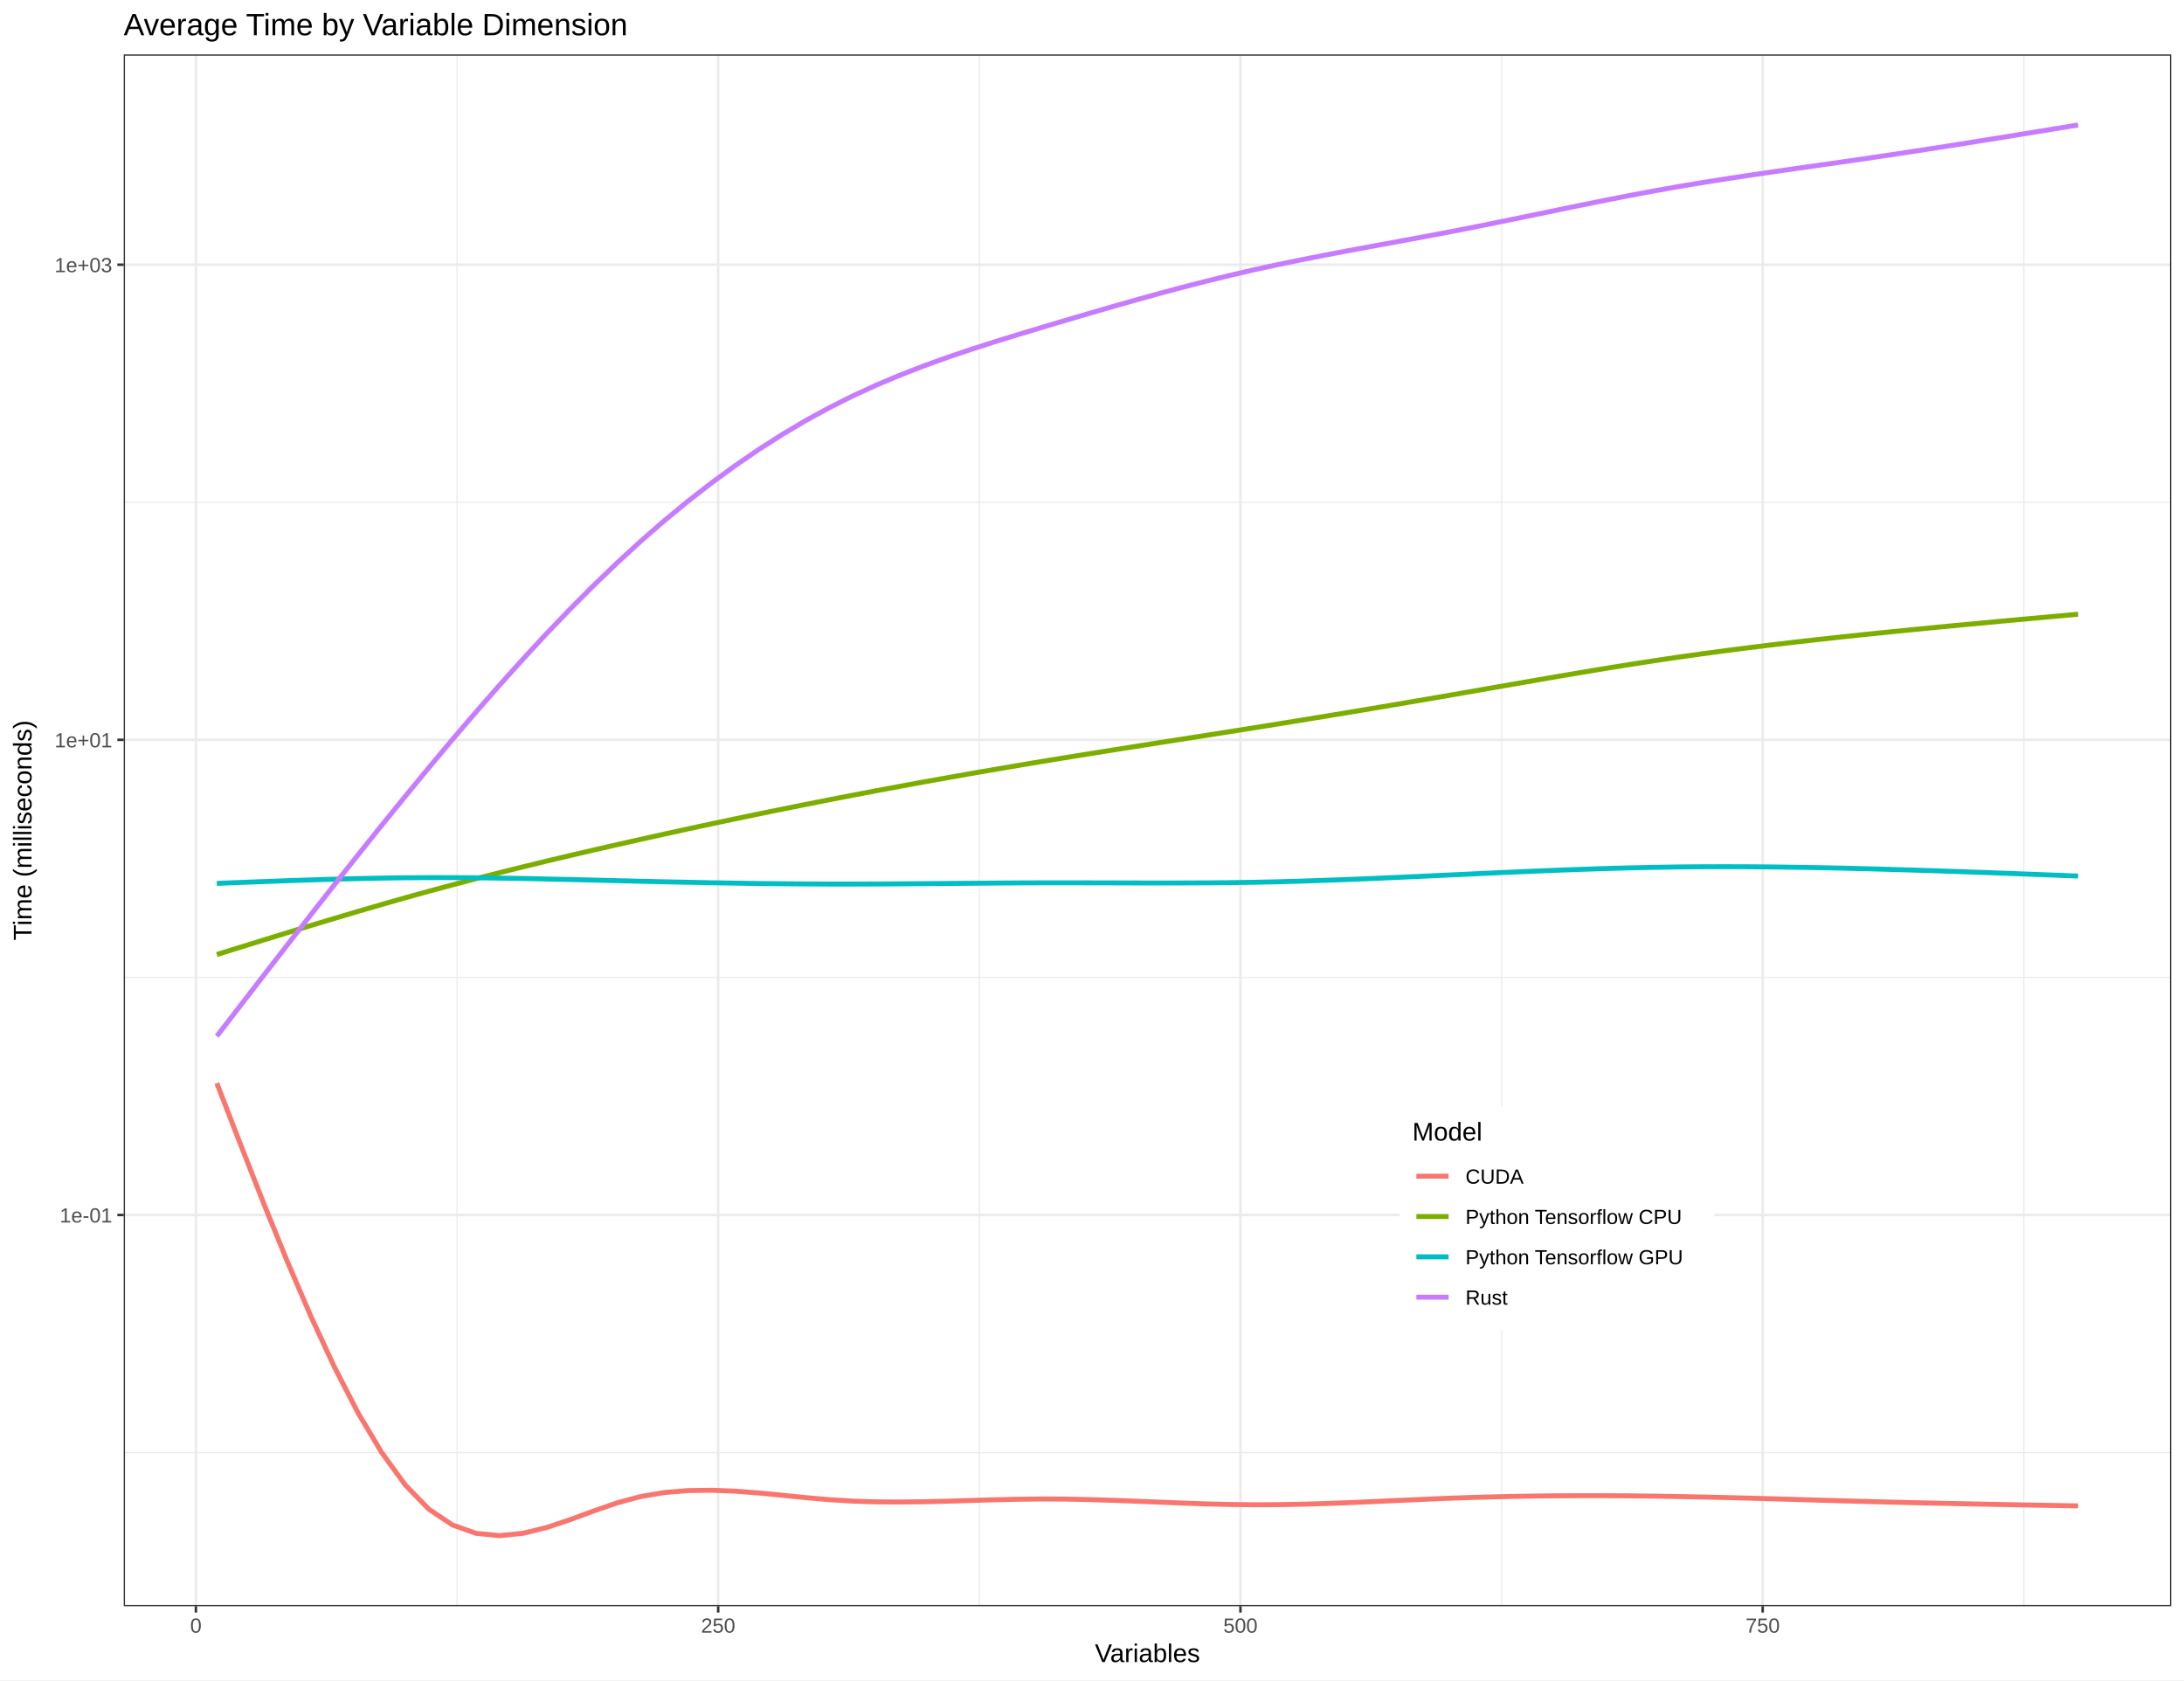
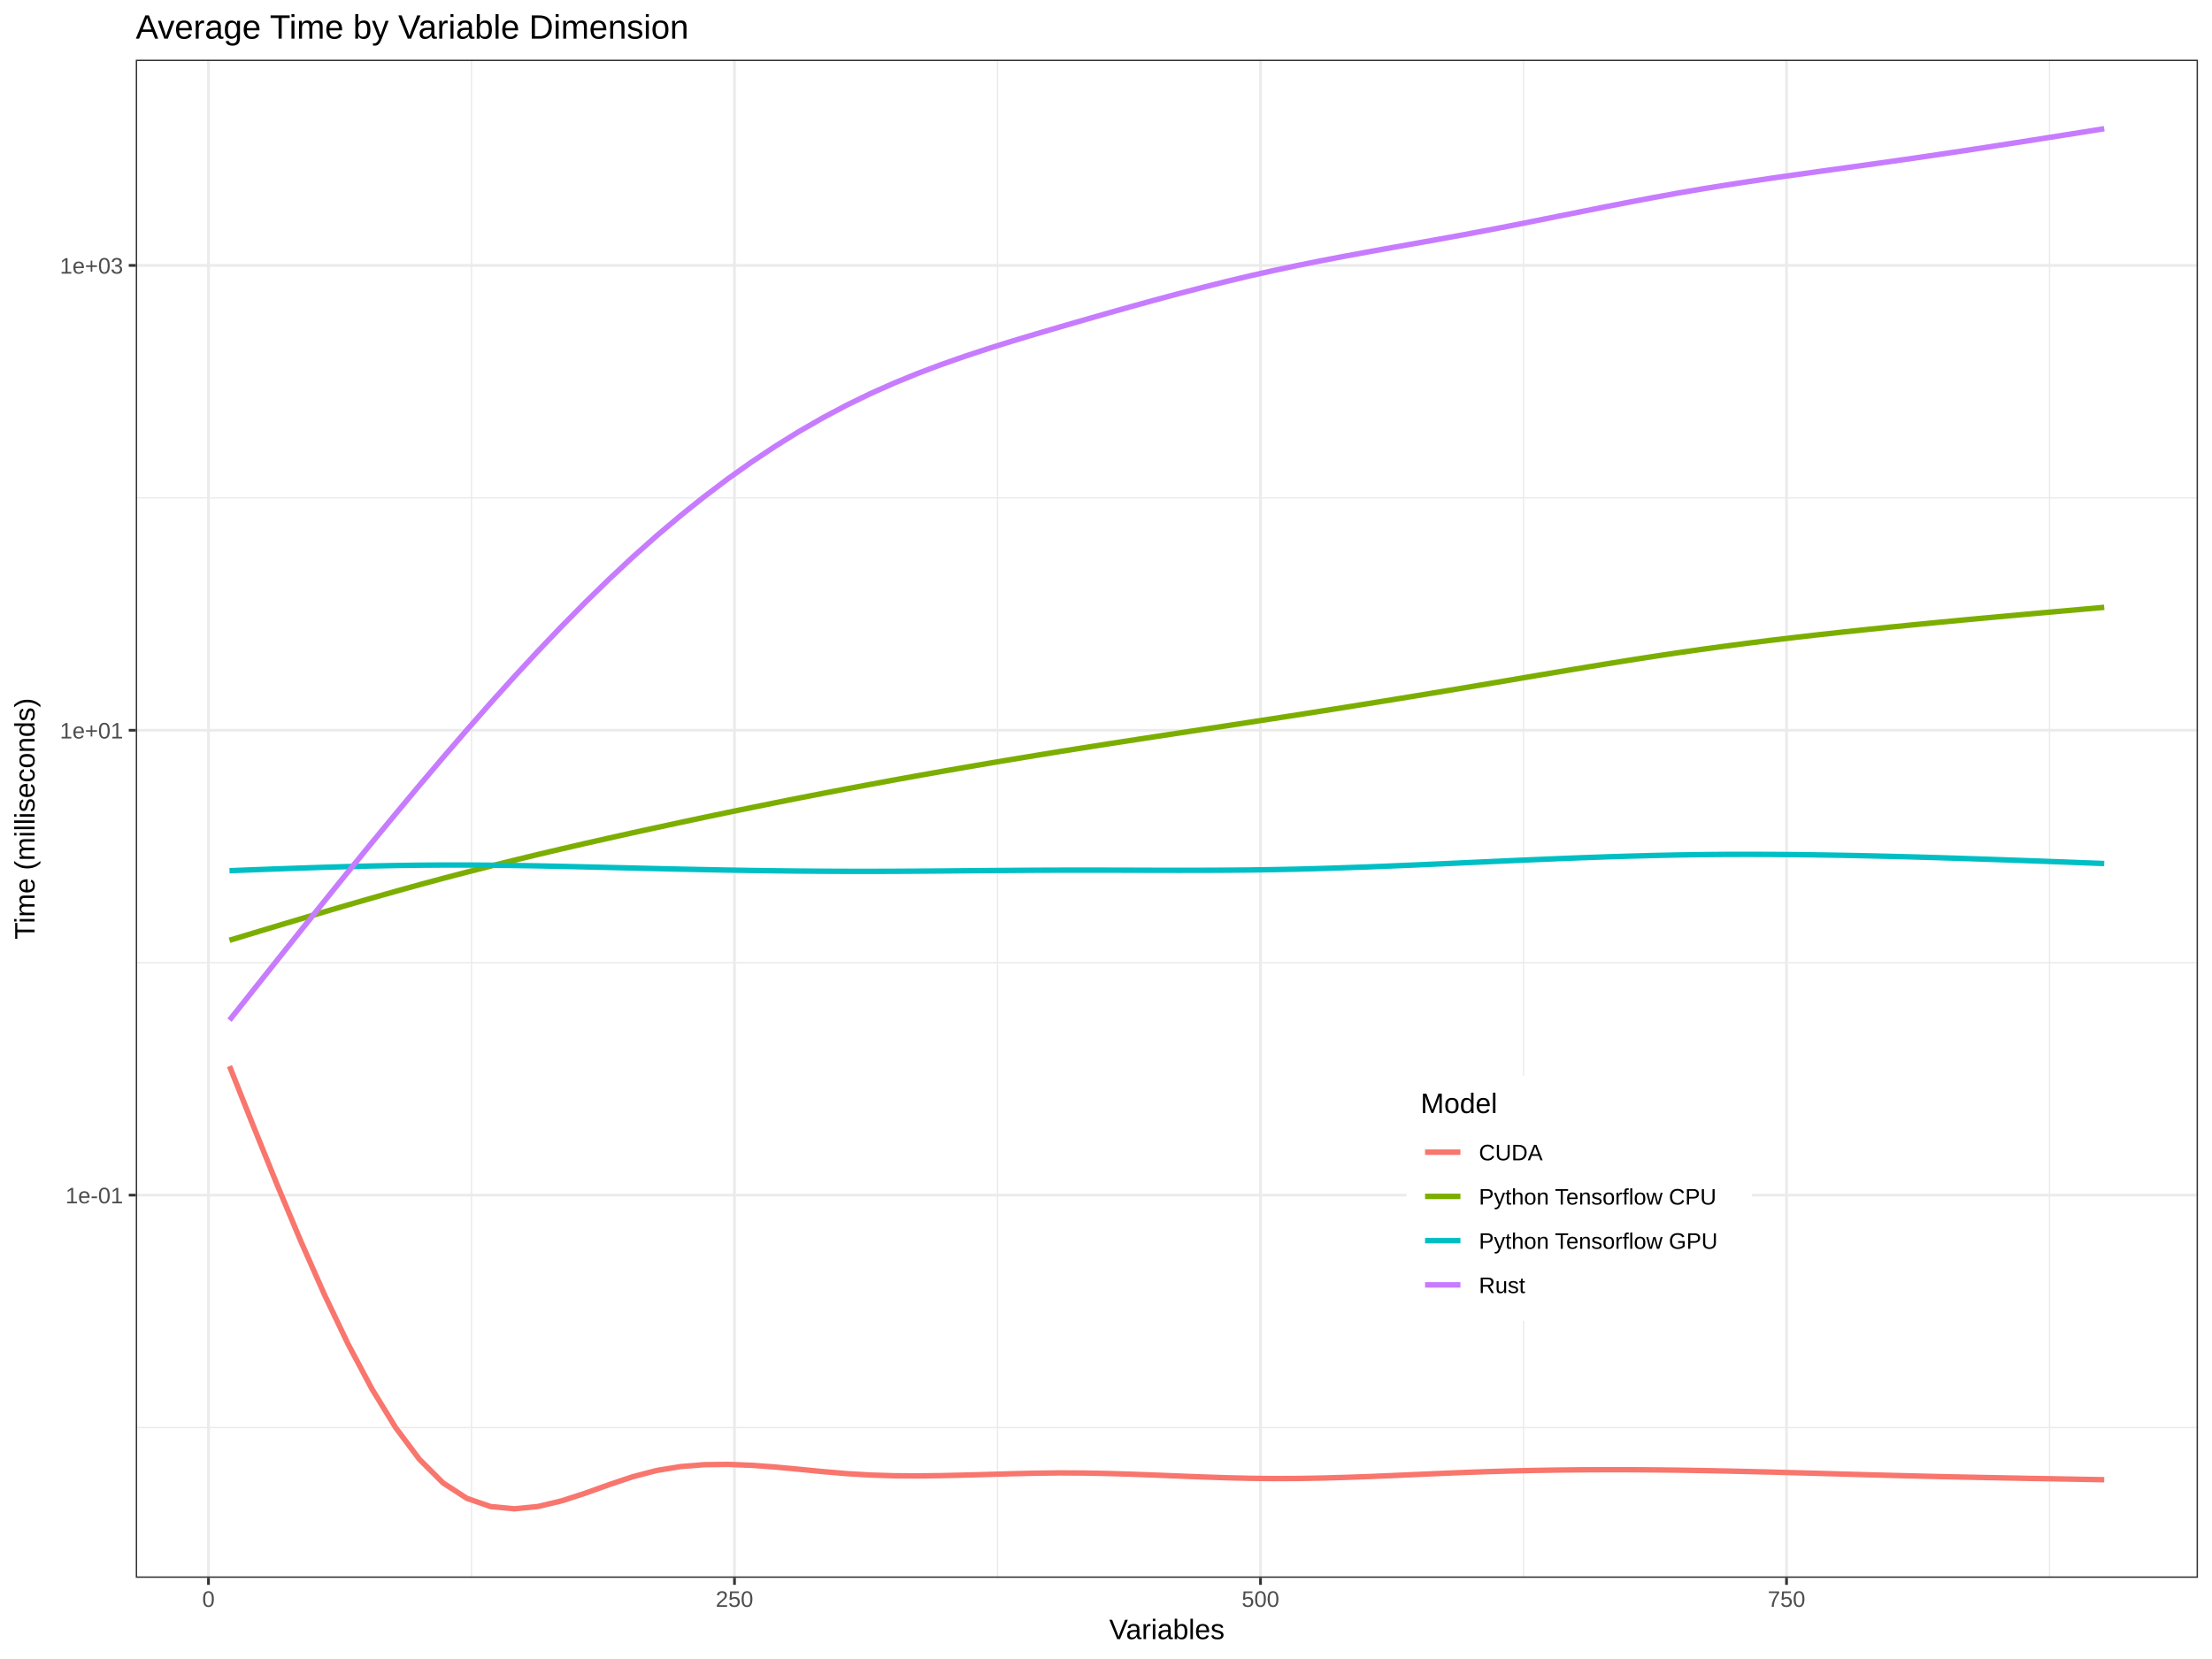
- <svg xmlns="http://www.w3.org/2000/svg" class="svglite" width="936.00pt" height="720.00pt" viewBox="0 0 936.00 720.00">
+ <svg xmlns="http://www.w3.org/2000/svg" class="svglite" width="864.00pt" height="648.00pt" viewBox="0 0 864.00 648.00">
  <defs>
    <style type="text/css">
    .svglite line, .svglite polyline, .svglite polygon, .svglite path, .svglite rect, .svglite circle {
      fill: none;
      stroke: #000000;
      stroke-linecap: round;
      stroke-linejoin: round;
      stroke-miterlimit: 10.00;
    }
    .svglite text {
      white-space: pre;
    }
  </style>
  </defs>
  <rect width="100%" height="100%" style="stroke: none; fill: #FFFFFF;" />
  <defs>
-     <clipPath id="cpMC4wMHw5MzYuMDB8MC4wMHw3MjAuMDA=">
-       <rect x="0.00" y="0.00" width="936.00" height="720.00" />
+     <clipPath id="cpMC4wMHw4NjQuMDB8MC4wMHw2NDguMDA=">
+       <rect x="0.00" y="0.00" width="864.00" height="648.00" />
    </clipPath>
  </defs>
-   <g clip-path="url(#cpMC4wMHw5MzYuMDB8MC4wMHw3MjAuMDA=)">
-     <rect x="0" y="0.00" width="936.00" height="720.00" style="stroke-width: 1.07; stroke: #FFFFFF; fill: #FFFFFF;" />
+   <g clip-path="url(#cpMC4wMHw4NjQuMDB8MC4wMHw2NDguMDA=)">
+     <rect x="0.00" y="0.00" width="864.00" height="648.00" style="stroke-width: 1.07; stroke: #FFFFFF; fill: #FFFFFF;" />
  </g>
  <defs>
-     <clipPath id="cpNTMuMDN8OTMwLjUyfDIzLjMyfDY4OC4yOQ==">
-       <rect x="53.03" y="23.32" width="877.49" height="664.97" />
+     <clipPath id="cpNTMuMDN8ODU4LjUyfDIzLjMyfDYxNi4yOQ==">
+       <rect x="53.03" y="23.32" width="805.49" height="592.97" />
    </clipPath>
  </defs>
-   <g clip-path="url(#cpNTMuMDN8OTMwLjUyfDIzLjMyfDY4OC4yOQ==)">
-     <rect x="53.03" y="23.32" width="877.49" height="664.97" style="stroke-width: 1.07; stroke: none; fill: #FFFFFF;" />
-     <polyline points="53.03,622.47 930.52,622.47 " style="stroke-width: 0.53; stroke: #EBEBEB; stroke-linecap: butt;" />
-     <polyline points="53.03,418.85 930.52,418.85 " style="stroke-width: 0.53; stroke: #EBEBEB; stroke-linecap: butt;" />
-     <polyline points="53.03,215.24 930.52,215.24 " style="stroke-width: 0.53; stroke: #EBEBEB; stroke-linecap: butt;" />
-     <polyline points="195.88,688.29 195.88,23.32 " style="stroke-width: 0.53; stroke: #EBEBEB; stroke-linecap: butt;" />
-     <polyline points="419.70,688.29 419.70,23.32 " style="stroke-width: 0.53; stroke: #EBEBEB; stroke-linecap: butt;" />
-     <polyline points="643.53,688.29 643.53,23.32 " style="stroke-width: 0.53; stroke: #EBEBEB; stroke-linecap: butt;" />
-     <polyline points="867.36,688.29 867.36,23.32 " style="stroke-width: 0.53; stroke: #EBEBEB; stroke-linecap: butt;" />
-     <polyline points="53.03,520.66 930.52,520.66 " style="stroke-width: 1.07; stroke: #EBEBEB; stroke-linecap: butt;" />
-     <polyline points="53.03,317.04 930.52,317.04 " style="stroke-width: 1.07; stroke: #EBEBEB; stroke-linecap: butt;" />
-     <polyline points="53.03,113.43 930.52,113.43 " style="stroke-width: 1.07; stroke: #EBEBEB; stroke-linecap: butt;" />
-     <polyline points="83.96,688.29 83.96,23.32 " style="stroke-width: 1.07; stroke: #EBEBEB; stroke-linecap: butt;" />
-     <polyline points="307.79,688.29 307.79,23.32 " style="stroke-width: 1.07; stroke: #EBEBEB; stroke-linecap: butt;" />
-     <polyline points="531.62,688.29 531.62,23.32 " style="stroke-width: 1.07; stroke: #EBEBEB; stroke-linecap: butt;" />
-     <polyline points="755.44,688.29 755.44,23.32 " style="stroke-width: 1.07; stroke: #EBEBEB; stroke-linecap: butt;" />
-     <polyline points="92.92,464.15 103.02,490.26 113.11,515.94 123.21,540.75 133.31,564.24 143.41,585.99 153.50,605.54 163.60,622.48 173.70,636.35 183.80,646.73 193.89,653.47 203.99,657.06 214.09,658.07 224.19,657.05 234.28,654.57 244.38,651.19 254.48,647.47 264.58,643.98 274.68,641.27 284.77,639.57 294.87,638.74 304.97,638.60 315.07,639.00 325.16,639.77 335.26,640.75 345.36,641.76 355.46,642.65 365.55,643.26 375.65,643.58 385.75,643.64 395.85,643.53 405.95,643.29 416.04,642.99 426.14,642.69 436.24,642.46 446.34,642.34 456.43,642.39 466.53,642.59 476.63,642.91 486.73,643.29 496.82,643.70 506.92,644.10 517.02,644.45 527.12,644.70 537.22,644.82 547.31,644.78 557.41,644.60 567.51,644.31 577.61,643.94 587.70,643.50 597.80,643.04 607.90,642.59 618.00,642.15 628.09,641.78 638.19,641.48 648.29,641.24 658.39,641.08 668.49,640.97 678.58,640.93 688.68,640.94 698.78,641.01 708.88,641.13 718.97,641.29 729.07,641.49 739.17,641.72 749.27,641.98 759.36,642.26 769.46,642.55 779.56,642.85 789.66,643.14 799.76,643.41 809.85,643.68 819.95,643.92 830.05,644.15 840.15,644.36 850.24,644.57 860.34,644.76 870.44,644.95 880.54,645.13 890.63,645.31 " style="stroke-width: 2.13; stroke: #F8766D; stroke-linecap: butt;" />
-     <polyline points="92.92,409.03 103.02,405.90 113.11,402.77 123.21,399.66 133.31,396.57 143.41,393.53 153.50,390.53 163.60,387.59 173.70,384.71 183.80,381.91 193.89,379.19 203.99,376.54 214.09,373.96 224.19,371.45 234.28,368.99 244.38,366.59 254.48,364.24 264.58,361.93 274.68,359.65 284.77,357.41 294.87,355.20 304.97,353.03 315.07,350.90 325.16,348.79 335.26,346.73 345.36,344.70 355.46,342.71 365.55,340.75 375.65,338.83 385.75,336.94 395.85,335.09 405.95,333.28 416.04,331.49 426.14,329.75 436.24,328.03 446.34,326.34 456.43,324.69 466.53,323.06 476.63,321.45 486.73,319.85 496.82,318.26 506.92,316.68 517.02,315.10 527.12,313.51 537.22,311.91 547.31,310.29 557.41,308.66 567.51,307.00 577.61,305.34 587.70,303.65 597.80,301.95 607.90,300.23 618.00,298.50 628.09,296.74 638.19,294.98 648.29,293.22 658.39,291.46 668.49,289.72 678.58,288.01 688.68,286.33 698.78,284.71 708.88,283.15 718.97,281.65 729.07,280.23 739.17,278.87 749.27,277.57 759.36,276.33 769.46,275.14 779.56,274.00 789.66,272.90 799.76,271.83 809.85,270.80 819.95,269.79 830.05,268.80 840.15,267.84 850.24,266.89 860.34,265.95 870.44,265.03 880.54,264.11 890.63,263.20 " style="stroke-width: 2.13; stroke: #7CAE00; stroke-linecap: butt;" />
-     <polyline points="92.92,378.55 103.02,378.15 113.11,377.77 123.21,377.40 133.31,377.06 143.41,376.75 153.50,376.49 163.60,376.28 173.70,376.14 183.80,376.07 193.89,376.08 203.99,376.15 214.09,376.28 224.19,376.45 234.28,376.66 244.38,376.89 254.48,377.14 264.58,377.39 274.68,377.64 284.77,377.87 294.87,378.08 304.97,378.28 315.07,378.45 325.16,378.60 335.26,378.71 345.36,378.79 355.46,378.84 365.55,378.84 375.65,378.81 385.75,378.75 395.85,378.67 405.95,378.59 416.04,378.50 426.14,378.42 436.24,378.35 446.34,378.31 456.43,378.30 466.53,378.32 476.63,378.34 486.73,378.37 496.82,378.38 506.92,378.37 517.02,378.33 527.12,378.24 537.22,378.08 547.31,377.87 557.41,377.59 567.51,377.25 577.61,376.88 587.70,376.47 597.80,376.03 607.90,375.57 618.00,375.10 628.09,374.63 638.19,374.16 648.29,373.71 658.39,373.27 668.49,372.87 678.58,372.50 688.68,372.17 698.78,371.89 708.88,371.67 718.97,371.51 729.07,371.43 739.17,371.40 749.27,371.43 759.36,371.51 769.46,371.64 779.56,371.81 789.66,372.02 799.76,372.27 809.85,372.55 819.95,372.85 830.05,373.17 840.15,373.52 850.24,373.88 860.34,374.25 870.44,374.63 880.54,375.02 890.63,375.41 " style="stroke-width: 2.13; stroke: #00BFC4; stroke-linecap: butt;" />
-     <polyline points="92.92,444.03 103.02,430.93 113.11,417.85 123.21,404.83 133.31,391.87 143.41,379.00 153.50,366.26 163.60,353.65 173.70,341.21 183.80,328.96 193.89,316.91 203.99,305.12 214.09,293.59 224.19,282.37 234.28,271.48 244.38,260.95 254.48,250.82 264.58,241.11 274.68,231.86 284.77,223.07 294.87,214.76 304.97,206.91 315.07,199.53 325.16,192.62 335.26,186.18 345.36,180.19 355.46,174.68 365.55,169.62 375.65,164.99 385.75,160.74 395.85,156.82 405.95,153.18 416.04,149.76 426.14,146.52 436.24,143.40 446.34,140.36 456.43,137.35 466.53,134.38 476.63,131.44 486.73,128.58 496.82,125.78 506.92,123.08 517.02,120.48 527.12,118.00 537.22,115.66 547.31,113.46 557.41,111.38 567.51,109.39 577.61,107.47 587.70,105.60 597.80,103.75 607.90,101.88 618.00,99.99 628.09,98.04 638.19,96.02 648.29,93.96 658.39,91.88 668.49,89.79 678.58,87.72 688.68,85.68 698.78,83.71 708.88,81.82 718.97,80.02 729.07,78.33 739.17,76.73 749.27,75.19 759.36,73.70 769.46,72.25 779.56,70.81 789.66,69.37 799.76,67.91 809.85,66.41 819.95,64.88 830.05,63.32 840.15,61.74 850.24,60.12 860.34,58.50 870.44,56.85 880.54,55.20 890.63,53.55 " style="stroke-width: 2.13; stroke: #C77CFF; stroke-linecap: butt;" />
-     <rect x="53.03" y="23.32" width="877.49" height="664.97" style="stroke-width: 1.07; stroke: #333333;" />
+   <g clip-path="url(#cpNTMuMDN8ODU4LjUyfDIzLjMyfDYxNi4yOQ==)">
+     <rect x="53.03" y="23.32" width="805.49" height="592.97" style="stroke-width: 1.07; stroke: none; fill: #FFFFFF;" />
+     <polyline points="53.03,557.60 858.52,557.60 " style="stroke-width: 0.53; stroke: #EBEBEB; stroke-linecap: butt;" />
+     <polyline points="53.03,376.03 858.52,376.03 " style="stroke-width: 0.53; stroke: #EBEBEB; stroke-linecap: butt;" />
+     <polyline points="53.03,194.46 858.52,194.46 " style="stroke-width: 0.53; stroke: #EBEBEB; stroke-linecap: butt;" />
+     <polyline points="184.16,616.29 184.16,23.32 " style="stroke-width: 0.53; stroke: #EBEBEB; stroke-linecap: butt;" />
+     <polyline points="389.62,616.29 389.62,23.32 " style="stroke-width: 0.53; stroke: #EBEBEB; stroke-linecap: butt;" />
+     <polyline points="595.08,616.29 595.08,23.32 " style="stroke-width: 0.53; stroke: #EBEBEB; stroke-linecap: butt;" />
+     <polyline points="800.54,616.29 800.54,23.32 " style="stroke-width: 0.53; stroke: #EBEBEB; stroke-linecap: butt;" />
+     <polyline points="53.03,466.81 858.52,466.81 " style="stroke-width: 1.07; stroke: #EBEBEB; stroke-linecap: butt;" />
+     <polyline points="53.03,285.24 858.52,285.24 " style="stroke-width: 1.07; stroke: #EBEBEB; stroke-linecap: butt;" />
+     <polyline points="53.03,103.67 858.52,103.67 " style="stroke-width: 1.07; stroke: #EBEBEB; stroke-linecap: butt;" />
+     <polyline points="81.43,616.29 81.43,23.32 " style="stroke-width: 1.07; stroke: #EBEBEB; stroke-linecap: butt;" />
+     <polyline points="286.89,616.29 286.89,23.32 " style="stroke-width: 1.07; stroke: #EBEBEB; stroke-linecap: butt;" />
+     <polyline points="492.35,616.29 492.35,23.32 " style="stroke-width: 1.07; stroke: #EBEBEB; stroke-linecap: butt;" />
+     <polyline points="697.81,616.29 697.81,23.32 " style="stroke-width: 1.07; stroke: #EBEBEB; stroke-linecap: butt;" />
+     <polyline points="89.64,416.42 98.91,439.71 108.18,462.60 117.45,484.72 126.72,505.67 135.99,525.06 145.26,542.50 154.53,557.61 163.80,569.98 173.07,579.23 182.34,585.24 191.61,588.45 200.87,589.34 210.14,588.43 219.41,586.22 228.68,583.21 237.95,579.89 247.22,576.78 256.49,574.37 265.76,572.85 275.03,572.10 284.30,571.98 293.57,572.34 302.84,573.02 312.10,573.89 321.37,574.80 330.64,575.59 339.91,576.14 349.18,576.42 358.45,576.48 367.72,576.37 376.99,576.16 386.26,575.90 395.53,575.63 404.80,575.42 414.06,575.31 423.33,575.36 432.60,575.54 441.87,575.82 451.14,576.16 460.41,576.53 469.68,576.89 478.95,577.20 488.22,577.42 497.49,577.53 506.76,577.49 516.03,577.33 525.29,577.07 534.56,576.74 543.83,576.35 553.10,575.94 562.37,575.53 571.64,575.15 580.91,574.82 590.18,574.55 599.45,574.34 608.72,574.19 617.99,574.10 627.26,574.06 636.52,574.07 645.79,574.13 655.06,574.23 664.33,574.38 673.60,574.56 682.87,574.77 692.14,575.00 701.41,575.25 710.68,575.50 719.95,575.77 729.22,576.03 738.49,576.27 747.75,576.51 757.02,576.73 766.29,576.93 775.56,577.12 784.83,577.30 794.10,577.48 803.37,577.64 812.64,577.81 821.91,577.97 " style="stroke-width: 2.13; stroke: #F8766D; stroke-linecap: butt;" />
+     <polyline points="89.64,367.27 98.91,364.47 108.18,361.68 117.45,358.91 126.72,356.16 135.99,353.44 145.26,350.77 154.53,348.15 163.80,345.58 173.07,343.08 182.34,340.66 191.61,338.29 200.87,336.00 210.14,333.75 219.41,331.57 228.68,329.42 237.95,327.33 247.22,325.26 256.49,323.24 265.76,321.24 275.03,319.27 284.30,317.33 293.57,315.43 302.84,313.55 312.10,311.71 321.37,309.90 330.64,308.12 339.91,306.38 349.18,304.67 358.45,302.99 367.72,301.34 376.99,299.72 386.26,298.13 395.53,296.57 404.80,295.04 414.06,293.53 423.33,292.06 432.60,290.60 441.87,289.17 451.14,287.74 460.41,286.33 469.68,284.92 478.95,283.51 488.22,282.09 497.49,280.66 506.76,279.22 516.03,277.76 525.29,276.29 534.56,274.80 543.83,273.30 553.10,271.78 562.37,270.25 571.64,268.70 580.91,267.14 590.18,265.57 599.45,263.99 608.72,262.43 617.99,260.87 627.26,259.35 636.52,257.86 645.79,256.41 655.06,255.01 664.33,253.68 673.60,252.41 682.87,251.20 692.14,250.04 701.41,248.94 710.68,247.88 719.95,246.86 729.22,245.88 738.49,244.92 747.75,244.00 757.02,243.10 766.29,242.22 775.56,241.36 784.83,240.52 794.10,239.68 803.37,238.86 812.64,238.04 821.91,237.22 " style="stroke-width: 2.13; stroke: #7CAE00; stroke-linecap: butt;" />
+     <polyline points="89.64,340.09 98.91,339.73 108.18,339.39 117.45,339.06 126.72,338.76 135.99,338.48 145.26,338.25 154.53,338.07 163.80,337.94 173.07,337.88 182.34,337.88 191.61,337.95 200.87,338.06 210.14,338.21 219.41,338.40 228.68,338.61 237.95,338.83 247.22,339.05 256.49,339.27 265.76,339.48 275.03,339.67 284.30,339.85 293.57,340.00 302.84,340.13 312.10,340.23 321.37,340.30 330.64,340.34 339.91,340.35 349.18,340.32 358.45,340.27 367.72,340.20 376.99,340.12 386.26,340.04 395.53,339.97 404.80,339.91 414.06,339.88 423.33,339.87 432.60,339.88 441.87,339.90 451.14,339.93 460.41,339.94 469.68,339.93 478.95,339.89 488.22,339.81 497.49,339.67 506.76,339.48 516.03,339.23 525.29,338.93 534.56,338.60 543.83,338.23 553.10,337.84 562.37,337.43 571.64,337.01 580.91,336.59 590.18,336.17 599.45,335.77 608.72,335.38 617.99,335.02 627.26,334.69 636.52,334.40 645.79,334.15 655.06,333.95 664.33,333.81 673.60,333.73 682.87,333.71 692.14,333.74 701.41,333.81 710.68,333.93 719.95,334.08 729.22,334.27 738.49,334.49 747.75,334.73 757.02,335.00 766.29,335.29 775.56,335.60 784.83,335.92 794.10,336.25 803.37,336.59 812.64,336.94 821.91,337.29 " style="stroke-width: 2.13; stroke: #00BFC4; stroke-linecap: butt;" />
+     <polyline points="89.64,398.47 98.91,386.79 108.18,375.14 117.45,363.52 126.72,351.96 135.99,340.49 145.26,329.13 154.53,317.89 163.80,306.79 173.07,295.86 182.34,285.13 191.61,274.60 200.87,264.33 210.14,254.32 219.41,244.61 228.68,235.22 237.95,226.19 247.22,217.53 256.49,209.28 265.76,201.45 275.03,194.03 284.30,187.03 293.57,180.45 302.84,174.29 312.10,168.54 321.37,163.21 330.64,158.29 339.91,153.78 349.18,149.65 358.45,145.86 367.72,142.37 376.99,139.12 386.26,136.07 395.53,133.18 404.80,130.40 414.06,127.69 423.33,125.01 432.60,122.35 441.87,119.74 451.14,117.18 460.41,114.69 469.68,112.28 478.95,109.96 488.22,107.75 497.49,105.66 506.76,103.70 516.03,101.84 525.29,100.07 534.56,98.36 543.83,96.69 553.10,95.04 562.37,93.38 571.64,91.69 580.91,89.95 590.18,88.15 599.45,86.31 608.72,84.45 617.99,82.59 627.26,80.74 636.52,78.93 645.79,77.17 655.06,75.48 664.33,73.88 673.60,72.38 682.87,70.95 692.14,69.57 701.41,68.25 710.68,66.95 719.95,65.67 729.22,64.38 738.49,63.08 747.75,61.75 757.02,60.38 766.29,58.99 775.56,57.58 784.83,56.14 794.10,54.69 803.37,53.22 812.64,51.75 821.91,50.27 " style="stroke-width: 2.13; stroke: #C77CFF; stroke-linecap: butt;" />
+     <rect x="53.03" y="23.32" width="805.49" height="592.97" style="stroke-width: 1.07; stroke: #333333;" />
  </g>
-   <g clip-path="url(#cpMC4wMHw5MzYuMDB8MC4wMHw3MjAuMDA=)">
-     <text x="48.10" y="523.87" text-anchor="end" style="font-size: 8.80px;fill: #4D4D4D; font-family: &quot;Arimo&quot;;" textLength="25.37px" lengthAdjust="spacingAndGlyphs">1e-01</text>
-     <text x="48.10" y="320.25" text-anchor="end" style="font-size: 8.80px;fill: #4D4D4D; font-family: &quot;Arimo&quot;;" textLength="29.57px" lengthAdjust="spacingAndGlyphs">1e+01</text>
-     <text x="48.10" y="116.64" text-anchor="end" style="font-size: 8.80px;fill: #4D4D4D; font-family: &quot;Arimo&quot;;" textLength="29.57px" lengthAdjust="spacingAndGlyphs">1e+03</text>
-     <polyline points="50.29,520.66 53.03,520.66 " style="stroke-width: 1.07; stroke: #333333; stroke-linecap: butt;" />
-     <polyline points="50.29,317.04 53.03,317.04 " style="stroke-width: 1.07; stroke: #333333; stroke-linecap: butt;" />
-     <polyline points="50.29,113.43 53.03,113.43 " style="stroke-width: 1.07; stroke: #333333; stroke-linecap: butt;" />
-     <polyline points="83.96,691.03 83.96,688.29 " style="stroke-width: 1.07; stroke: #333333; stroke-linecap: butt;" />
-     <polyline points="307.79,691.03 307.79,688.29 " style="stroke-width: 1.07; stroke: #333333; stroke-linecap: butt;" />
-     <polyline points="531.62,691.03 531.62,688.29 " style="stroke-width: 1.07; stroke: #333333; stroke-linecap: butt;" />
-     <polyline points="755.44,691.03 755.44,688.29 " style="stroke-width: 1.07; stroke: #333333; stroke-linecap: butt;" />
-     <text x="83.96" y="699.64" text-anchor="middle" style="font-size: 8.80px;fill: #4D4D4D; font-family: &quot;Arimo&quot;;" textLength="5.59px" lengthAdjust="spacingAndGlyphs">0</text>
-     <text x="307.79" y="699.64" text-anchor="middle" style="font-size: 8.80px;fill: #4D4D4D; font-family: &quot;Arimo&quot;;" textLength="16.78px" lengthAdjust="spacingAndGlyphs">250</text>
-     <text x="531.62" y="699.64" text-anchor="middle" style="font-size: 8.80px;fill: #4D4D4D; font-family: &quot;Arimo&quot;;" textLength="16.78px" lengthAdjust="spacingAndGlyphs">500</text>
-     <text x="755.44" y="699.64" text-anchor="middle" style="font-size: 8.80px;fill: #4D4D4D; font-family: &quot;Arimo&quot;;" textLength="16.78px" lengthAdjust="spacingAndGlyphs">750</text>
-     <text x="491.78" y="712.23" text-anchor="middle" style="font-size: 11.00px; font-family: &quot;Arimo&quot;;" textLength="50.27px" lengthAdjust="spacingAndGlyphs">Variables</text>
-     <text transform="translate(13.50,355.81) rotate(-90)" text-anchor="middle" style="font-size: 11.00px; font-family: &quot;Arimo&quot;;" textLength="106.92px" lengthAdjust="spacingAndGlyphs">Time (milliseconds)</text>
-     <rect x="599.81" y="474.12" width="134.93" height="95.87" style="stroke-width: 1.07; stroke: none; fill: #FFFFFF;" />
-     <text x="605.29" y="488.76" style="font-size: 11.00px; font-family: &quot;Arimo&quot;;" textLength="33.03px" lengthAdjust="spacingAndGlyphs">Model</text>
-     <rect x="605.29" y="495.39" width="17.28" height="17.28" style="stroke-width: 1.07; stroke: none; fill: #FFFFFF;" />
-     <line x1="607.02" y1="504.03" x2="620.84" y2="504.03" style="stroke-width: 2.13; stroke: #F8766D; stroke-linecap: butt;" />
-     <rect x="605.29" y="512.67" width="17.28" height="17.28" style="stroke-width: 1.07; stroke: none; fill: #FFFFFF;" />
-     <line x1="607.02" y1="521.31" x2="620.84" y2="521.31" style="stroke-width: 2.13; stroke: #7CAE00; stroke-linecap: butt;" />
-     <rect x="605.29" y="529.95" width="17.28" height="17.28" style="stroke-width: 1.07; stroke: none; fill: #FFFFFF;" />
-     <line x1="607.02" y1="538.59" x2="620.84" y2="538.59" style="stroke-width: 2.13; stroke: #00BFC4; stroke-linecap: butt;" />
-     <rect x="605.29" y="547.23" width="17.28" height="17.28" style="stroke-width: 1.07; stroke: none; fill: #FFFFFF;" />
-     <line x1="607.02" y1="555.87" x2="620.84" y2="555.87" style="stroke-width: 2.13; stroke: #C77CFF; stroke-linecap: butt;" />
-     <text x="628.05" y="507.23" style="font-size: 8.80px; font-family: &quot;Arimo&quot;;" textLength="25.22px" lengthAdjust="spacingAndGlyphs">CUDA</text>
-     <text x="628.05" y="524.51" style="font-size: 8.80px; font-family: &quot;Arimo&quot;;" textLength="100.53px" lengthAdjust="spacingAndGlyphs">Python Tensorflow CPU</text>
-     <text x="628.05" y="541.79" style="font-size: 8.80px; font-family: &quot;Arimo&quot;;" textLength="101.21px" lengthAdjust="spacingAndGlyphs">Python Tensorflow GPU</text>
-     <text x="628.05" y="559.07" style="font-size: 8.80px; font-family: &quot;Arimo&quot;;" textLength="19.32px" lengthAdjust="spacingAndGlyphs">Rust</text>
+   <g clip-path="url(#cpMC4wMHw4NjQuMDB8MC4wMHw2NDguMDA=)">
+     <text x="48.10" y="470.02" text-anchor="end" style="font-size: 8.80px;fill: #4D4D4D; font-family: &quot;Arimo&quot;;" textLength="25.37px" lengthAdjust="spacingAndGlyphs">1e-01</text>
+     <text x="48.10" y="288.45" text-anchor="end" style="font-size: 8.80px;fill: #4D4D4D; font-family: &quot;Arimo&quot;;" textLength="29.57px" lengthAdjust="spacingAndGlyphs">1e+01</text>
+     <text x="48.10" y="106.88" text-anchor="end" style="font-size: 8.80px;fill: #4D4D4D; font-family: &quot;Arimo&quot;;" textLength="29.57px" lengthAdjust="spacingAndGlyphs">1e+03</text>
+     <polyline points="50.29,466.81 53.03,466.81 " style="stroke-width: 1.07; stroke: #333333; stroke-linecap: butt;" />
+     <polyline points="50.29,285.24 53.03,285.24 " style="stroke-width: 1.07; stroke: #333333; stroke-linecap: butt;" />
+     <polyline points="50.29,103.67 53.03,103.67 " style="stroke-width: 1.07; stroke: #333333; stroke-linecap: butt;" />
+     <polyline points="81.43,619.03 81.43,616.29 " style="stroke-width: 1.07; stroke: #333333; stroke-linecap: butt;" />
+     <polyline points="286.89,619.03 286.89,616.29 " style="stroke-width: 1.07; stroke: #333333; stroke-linecap: butt;" />
+     <polyline points="492.35,619.03 492.35,616.29 " style="stroke-width: 1.07; stroke: #333333; stroke-linecap: butt;" />
+     <polyline points="697.81,619.03 697.81,616.29 " style="stroke-width: 1.07; stroke: #333333; stroke-linecap: butt;" />
+     <text x="81.43" y="627.64" text-anchor="middle" style="font-size: 8.80px;fill: #4D4D4D; font-family: &quot;Arimo&quot;;" textLength="5.59px" lengthAdjust="spacingAndGlyphs">0</text>
+     <text x="286.89" y="627.64" text-anchor="middle" style="font-size: 8.80px;fill: #4D4D4D; font-family: &quot;Arimo&quot;;" textLength="16.78px" lengthAdjust="spacingAndGlyphs">250</text>
+     <text x="492.35" y="627.64" text-anchor="middle" style="font-size: 8.80px;fill: #4D4D4D; font-family: &quot;Arimo&quot;;" textLength="16.78px" lengthAdjust="spacingAndGlyphs">500</text>
+     <text x="697.81" y="627.64" text-anchor="middle" style="font-size: 8.80px;fill: #4D4D4D; font-family: &quot;Arimo&quot;;" textLength="16.78px" lengthAdjust="spacingAndGlyphs">750</text>
+     <text x="455.78" y="640.23" text-anchor="middle" style="font-size: 11.00px; font-family: &quot;Arimo&quot;;" textLength="50.27px" lengthAdjust="spacingAndGlyphs">Variables</text>
+     <text transform="translate(13.50,319.81) rotate(-90)" text-anchor="middle" style="font-size: 11.00px; font-family: &quot;Arimo&quot;;" textLength="106.92px" lengthAdjust="spacingAndGlyphs">Time (milliseconds)</text>
+     <rect x="549.41" y="420.12" width="134.93" height="95.87" style="stroke-width: 1.07; stroke: none; fill: #FFFFFF;" />
+     <text x="554.89" y="434.76" style="font-size: 11.00px; font-family: &quot;Arimo&quot;;" textLength="33.03px" lengthAdjust="spacingAndGlyphs">Model</text>
+     <rect x="554.89" y="441.39" width="17.28" height="17.28" style="stroke-width: 1.07; stroke: none; fill: #FFFFFF;" />
+     <line x1="556.62" y1="450.03" x2="570.44" y2="450.03" style="stroke-width: 2.13; stroke: #F8766D; stroke-linecap: butt;" />
+     <rect x="554.89" y="458.67" width="17.28" height="17.28" style="stroke-width: 1.07; stroke: none; fill: #FFFFFF;" />
+     <line x1="556.62" y1="467.31" x2="570.44" y2="467.31" style="stroke-width: 2.13; stroke: #7CAE00; stroke-linecap: butt;" />
+     <rect x="554.89" y="475.95" width="17.28" height="17.28" style="stroke-width: 1.07; stroke: none; fill: #FFFFFF;" />
+     <line x1="556.62" y1="484.59" x2="570.44" y2="484.59" style="stroke-width: 2.13; stroke: #00BFC4; stroke-linecap: butt;" />
+     <rect x="554.89" y="493.23" width="17.28" height="17.28" style="stroke-width: 1.07; stroke: none; fill: #FFFFFF;" />
+     <line x1="556.62" y1="501.87" x2="570.44" y2="501.87" style="stroke-width: 2.13; stroke: #C77CFF; stroke-linecap: butt;" />
+     <text x="577.65" y="453.23" style="font-size: 8.80px; font-family: &quot;Arimo&quot;;" textLength="25.22px" lengthAdjust="spacingAndGlyphs">CUDA</text>
+     <text x="577.65" y="470.51" style="font-size: 8.80px; font-family: &quot;Arimo&quot;;" textLength="100.53px" lengthAdjust="spacingAndGlyphs">Python Tensorflow CPU</text>
+     <text x="577.65" y="487.79" style="font-size: 8.80px; font-family: &quot;Arimo&quot;;" textLength="101.21px" lengthAdjust="spacingAndGlyphs">Python Tensorflow GPU</text>
+     <text x="577.65" y="505.07" style="font-size: 8.80px; font-family: &quot;Arimo&quot;;" textLength="19.32px" lengthAdjust="spacingAndGlyphs">Rust</text>
    <text x="53.03" y="15.10" style="font-size: 13.20px; font-family: &quot;Arimo&quot;;" textLength="242.91px" lengthAdjust="spacingAndGlyphs">Average Time by Variable Dimension</text>
  </g>
</svg>
